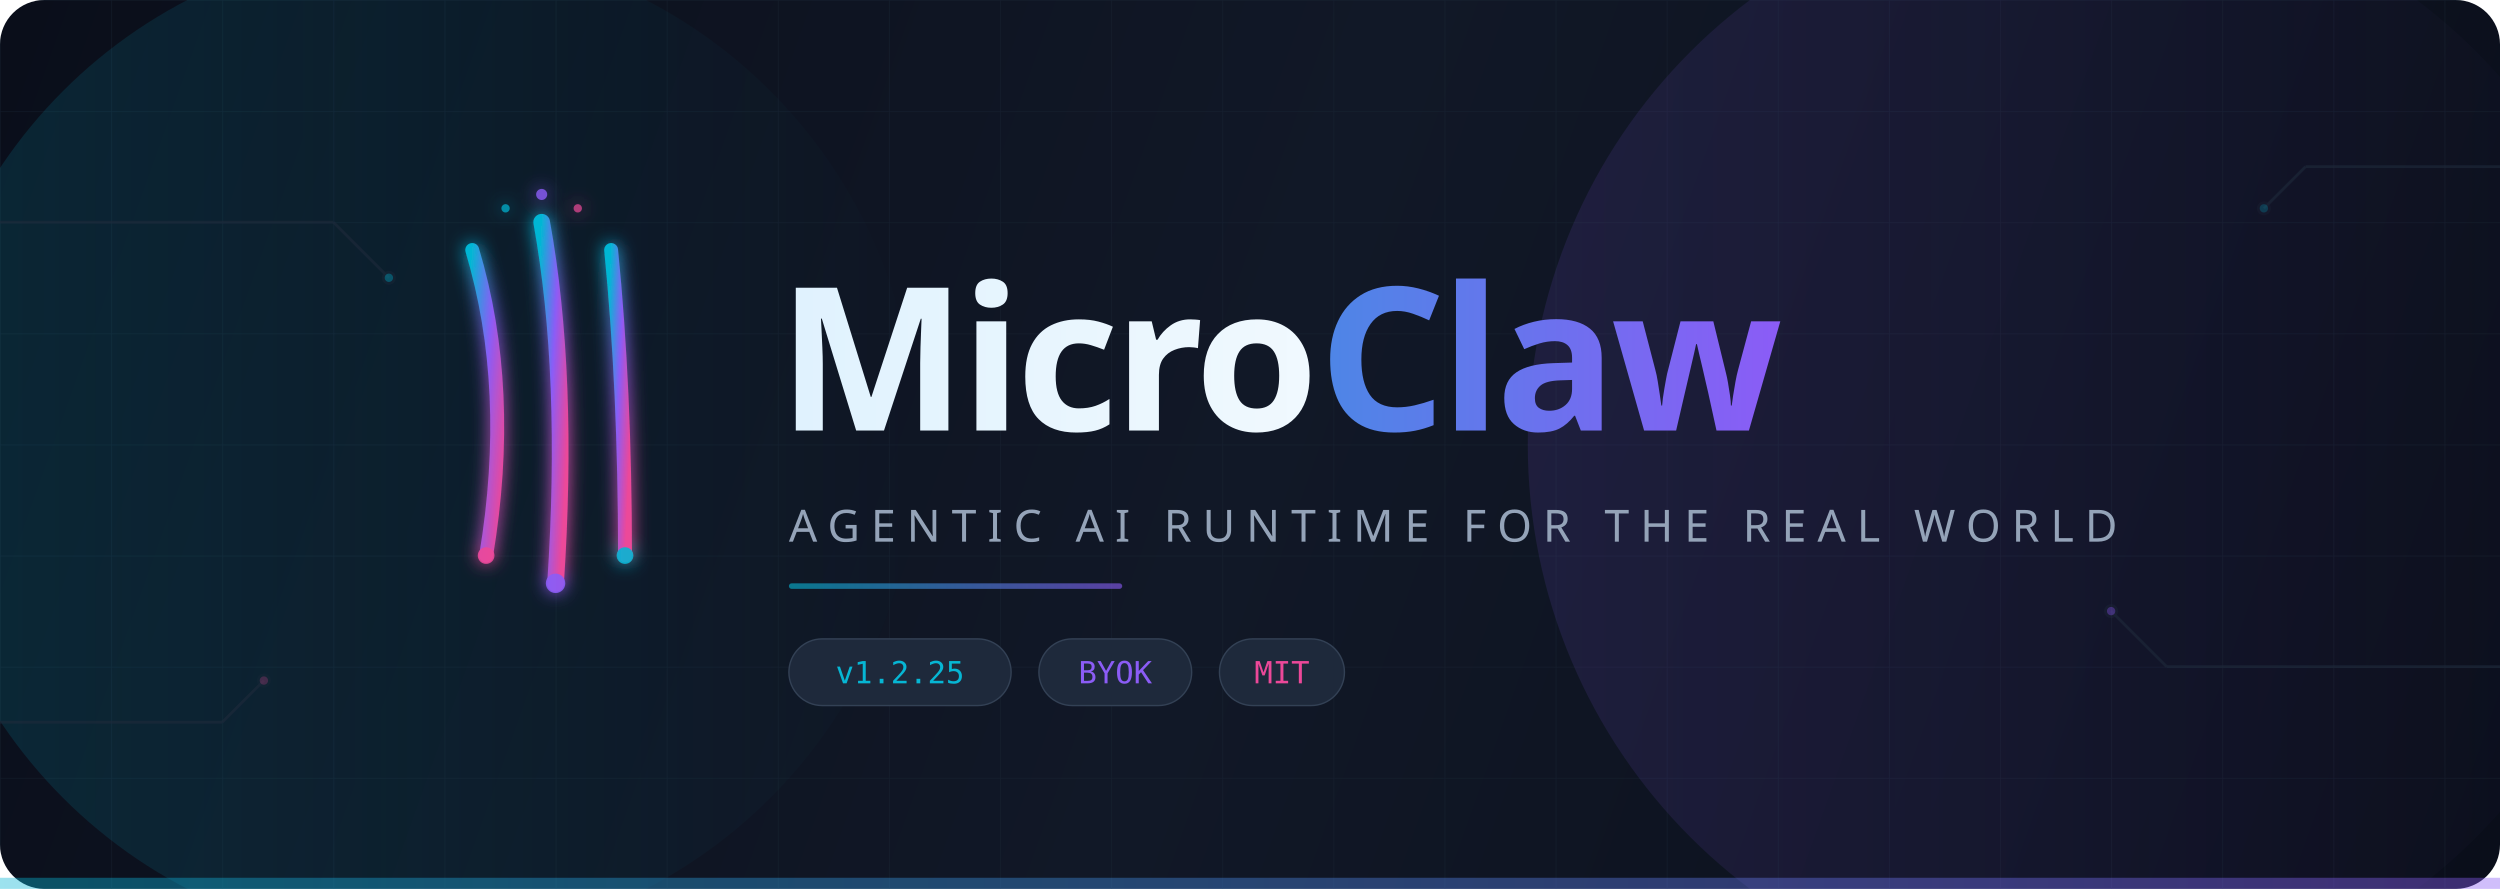
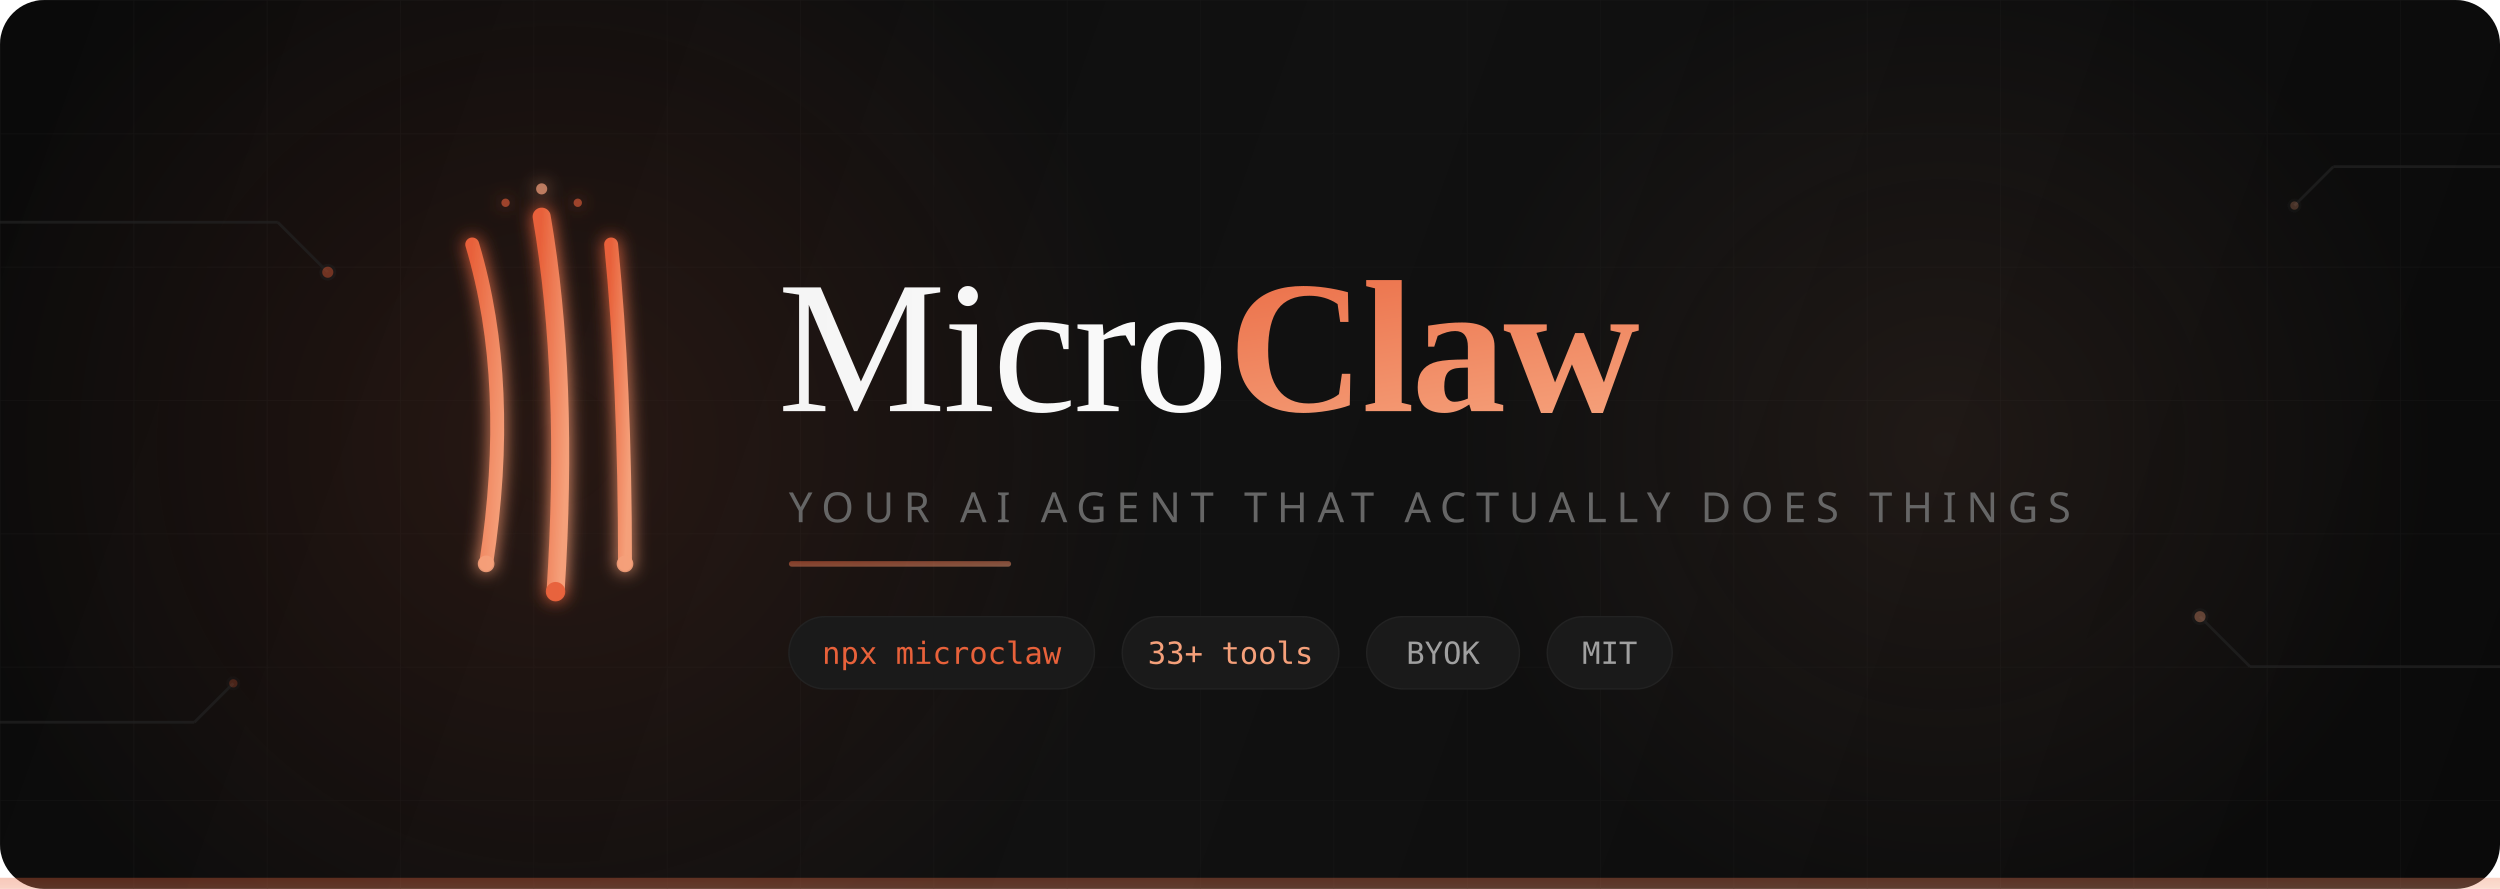
<svg xmlns="http://www.w3.org/2000/svg" viewBox="0 0 900 320" fill="none">
  <defs>
    <linearGradient id="bgGrad" x1="0" y1="0" x2="900" y2="320" gradientUnits="userSpaceOnUse">
-       <stop offset="0%" stop-color="#0a0e1a" />
-       <stop offset="50%" stop-color="#111827" />
-       <stop offset="100%" stop-color="#0a0e1a" />
+       <stop offset="0%" stop-color="#0a0a0a" />
+       <stop offset="50%" stop-color="#111111" />
+       <stop offset="100%" stop-color="#0a0a0a" />
    </linearGradient>
-     <linearGradient id="clawGrad" x1="0" y1="0" x2="1" y2="1">
-       <stop offset="0%" stop-color="#06b6d4" />
-       <stop offset="50%" stop-color="#8b5cf6" />
-       <stop offset="100%" stop-color="#ec4899" />
+     <linearGradient id="accentGrad" x1="0" y1="0" x2="1" y2="1">
+       <stop offset="0%" stop-color="#E8613A" />
+       <stop offset="100%" stop-color="#F5A07A" />
    </linearGradient>
    <linearGradient id="textGrad" x1="0" y1="0" x2="1" y2="0">
-       <stop offset="0%" stop-color="#e0f2fe" />
+       <stop offset="0%" stop-color="#f5f5f5" />
      <stop offset="100%" stop-color="#ffffff" />
    </linearGradient>
-     <linearGradient id="accentGrad" x1="0" y1="0" x2="1" y2="0">
-       <stop offset="0%" stop-color="#06b6d4" />
-       <stop offset="100%" stop-color="#8b5cf6" />
-     </linearGradient>
-     <linearGradient id="orbGlow1" cx="0.5" cy="0.5" r="0.5" fx="0.5" fy="0.5">
-       <stop offset="0%" stop-color="#06b6d4" stop-opacity="0.15" />
-       <stop offset="100%" stop-color="#06b6d4" stop-opacity="0" />
-     </linearGradient>
-     <linearGradient id="orbGlow2" cx="0.5" cy="0.5" r="0.5" fx="0.5" fy="0.5">
-       <stop offset="0%" stop-color="#8b5cf6" stop-opacity="0.12" />
-       <stop offset="100%" stop-color="#8b5cf6" stop-opacity="0" />
-     </linearGradient>
+     <radialGradient id="orbGlow1" cx="0.5" cy="0.5" r="0.5">
+       <stop offset="0%" stop-color="#E8613A" stop-opacity="0.12" />
+       <stop offset="100%" stop-color="#E8613A" stop-opacity="0" />
+     </radialGradient>
+     <radialGradient id="orbGlow2" cx="0.5" cy="0.5" r="0.5">
+       <stop offset="0%" stop-color="#F5A07A" stop-opacity="0.08" />
+       <stop offset="100%" stop-color="#F5A07A" stop-opacity="0" />
+     </radialGradient>
    <filter id="glow" x="-20%" y="-20%" width="140%" height="140%">
      <feGaussianBlur stdDeviation="3" result="blur" />
      <feMerge>
        <feMergeNode in="blur" />
        <feMergeNode in="SourceGraphic" />
      </feMerge>
    </filter>
    <filter id="softGlow" x="-50%" y="-50%" width="200%" height="200%">
-       <feGaussianBlur stdDeviation="8" />
+       <feGaussianBlur stdDeviation="12" />
    </filter>
  </defs>
  <rect width="900" height="320" rx="16" fill="url(#bgGrad)" />
-   <pattern id="grid" width="40" height="40" patternUnits="userSpaceOnUse">
-     <path d="M 40 0 L 0 0 0 40" fill="none" stroke="#1e293b" stroke-width="0.5" opacity="0.4" />
+   <pattern id="grid" width="48" height="48" patternUnits="userSpaceOnUse">
+     <path d="M 48 0 L 0 0 0 48" fill="none" stroke="#1a1a1a" stroke-width="0.5" opacity="0.5" />
  </pattern>
  <rect width="900" height="320" rx="16" fill="url(#grid)" />
-   <circle cx="150" cy="160" r="180" fill="url(#orbGlow1)" />
-   <circle cx="750" cy="160" r="200" fill="url(#orbGlow2)" />
-   <g stroke="#1e293b" stroke-width="1" opacity="0.6">
-     <line x1="0" y1="80" x2="120" y2="80" />
-     <line x1="120" y1="80" x2="140" y2="100" />
-     <circle cx="140" cy="100" r="2" fill="#06b6d4" opacity="0.6" />
-     <line x1="900" y1="240" x2="780" y2="240" />
-     <line x1="780" y1="240" x2="760" y2="220" />
-     <circle cx="760" cy="220" r="2" fill="#8b5cf6" opacity="0.6" />
-     <line x1="0" y1="260" x2="80" y2="260" />
-     <line x1="80" y1="260" x2="95" y2="245" />
-     <circle cx="95" cy="245" r="2" fill="#ec4899" opacity="0.4" />
-     <line x1="900" y1="60" x2="830" y2="60" />
-     <line x1="830" y1="60" x2="815" y2="75" />
-     <circle cx="815" cy="75" r="2" fill="#06b6d4" opacity="0.4" />
+   <circle cx="200" cy="160" r="220" fill="url(#orbGlow1)" />
+   <circle cx="700" cy="160" r="180" fill="url(#orbGlow2)" />
+   <g stroke="#222222" stroke-width="1" opacity="0.7">
+     <line x1="0" y1="80" x2="100" y2="80" />
+     <line x1="100" y1="80" x2="118" y2="98" />
+     <circle cx="118" cy="98" r="2.5" fill="#E8613A" opacity="0.6" />
+     <line x1="900" y1="240" x2="810" y2="240" />
+     <line x1="810" y1="240" x2="792" y2="222" />
+     <circle cx="792" cy="222" r="2.5" fill="#F5A07A" opacity="0.5" />
+     <line x1="0" y1="260" x2="70" y2="260" />
+     <line x1="70" y1="260" x2="84" y2="246" />
+     <circle cx="84" cy="246" r="2" fill="#E8613A" opacity="0.35" />
+     <line x1="900" y1="60" x2="840" y2="60" />
+     <line x1="840" y1="60" x2="826" y2="74" />
+     <circle cx="826" cy="74" r="2" fill="#F5A07A" opacity="0.35" />
  </g>
-   <g transform="translate(170, 90)" filter="url(#glow)">
-     <path d="M 0 0 Q 15 50 5 110" stroke="url(#clawGrad)" stroke-width="5" stroke-linecap="round" fill="none" />
-     <path d="M 25 -10 Q 35 45 30 120" stroke="url(#clawGrad)" stroke-width="6" stroke-linecap="round" fill="none" />
-     <path d="M 50 0 Q 55 50 55 110" stroke="url(#clawGrad)" stroke-width="5" stroke-linecap="round" fill="none" />
-     <circle cx="5" cy="110" r="3" fill="#ec4899" opacity="0.9" />
-     <circle cx="30" cy="120" r="3.5" fill="#8b5cf6" opacity="0.9" />
-     <circle cx="55" cy="110" r="3" fill="#06b6d4" opacity="0.9" />
-     <circle cx="12" cy="-15" r="1.5" fill="#06b6d4" opacity="0.7" />
-     <circle cx="25" cy="-20" r="2" fill="#8b5cf6" opacity="0.8" />
-     <circle cx="38" cy="-15" r="1.5" fill="#ec4899" opacity="0.7" />
+   <g transform="translate(170, 88)" filter="url(#glow)">
+     <path d="M 0 0 Q 15 50 5 115" stroke="url(#accentGrad)" stroke-width="5" stroke-linecap="round" fill="none" />
+     <path d="M 25 -10 Q 35 48 30 125" stroke="url(#accentGrad)" stroke-width="6.5" stroke-linecap="round" fill="none" />
+     <path d="M 50 0 Q 55 50 55 115" stroke="url(#accentGrad)" stroke-width="5" stroke-linecap="round" fill="none" />
+     <circle cx="5" cy="115" r="3" fill="#F5A07A" opacity="0.9" />
+     <circle cx="30" cy="125" r="3.5" fill="#E8613A" opacity="0.95" />
+     <circle cx="55" cy="115" r="3" fill="#F5A07A" opacity="0.9" />
+     <circle cx="12" cy="-15" r="1.5" fill="#E8613A" opacity="0.6" />
+     <circle cx="25" cy="-20" r="2" fill="#F5A07A" opacity="0.7" />
+     <circle cx="38" cy="-15" r="1.5" fill="#E8613A" opacity="0.6" />
  </g>
-   <text x="280" y="155" font-family="'Segoe UI', system-ui, -apple-system, sans-serif" font-weight="800" font-size="72" fill="url(#textGrad)" letter-spacing="-2">
-     Micro<tspan fill="url(#accentGrad)">Claw</tspan>
+   <text x="280" y="148" font-family="Georgia, 'Times New Roman', serif" font-weight="400" font-size="68" fill="url(#textGrad)" letter-spacing="-1">
+     Micro<tspan fill="url(#accentGrad)" font-weight="600">Claw</tspan>
  </text>
-   <text x="284" y="195" font-family="'Segoe UI', system-ui, -apple-system, sans-serif" font-weight="400" font-size="16" fill="#94a3b8" letter-spacing="4">
-     AGENTIC AI RUNTIME FOR THE REAL WORLD
+   <text x="284" y="188" font-family="'Segoe UI', system-ui, sans-serif" font-weight="400" font-size="15" fill="#666666" letter-spacing="3.5">
+     YOUR AI AGENT THAT ACTUALLY DOES THINGS
  </text>
-   <rect x="284" y="210" width="120" height="2" rx="1" fill="url(#accentGrad)" opacity="0.6" />
-   <g transform="translate(284, 230)">
-     <rect width="80" height="24" rx="12" fill="#1e293b" stroke="#334155" stroke-width="0.5" />
-     <text x="40" y="16" text-anchor="middle" font-family="'SF Mono', 'Cascadia Code', monospace" font-size="11" fill="#06b6d4">v1.2.25</text>
+   <rect x="284" y="202" width="80" height="2" rx="1" fill="url(#accentGrad)" opacity="0.5" />
+   <g transform="translate(284, 222)">
+     <rect width="110" height="26" rx="13" fill="#1a1a1a" stroke="#222222" stroke-width="0.5" />
+     <text x="55" y="17" text-anchor="middle" font-family="'SF Mono', 'Cascadia Code', monospace" font-size="11" fill="#E8613A">npx microclaw</text>
  </g>
-   <g transform="translate(374, 230)">
-     <rect width="55" height="24" rx="12" fill="#1e293b" stroke="#334155" stroke-width="0.5" />
-     <text x="27.5" y="16" text-anchor="middle" font-family="'SF Mono', 'Cascadia Code', monospace" font-size="11" fill="#8b5cf6">BYOK</text>
+   <g transform="translate(404, 222)">
+     <rect width="78" height="26" rx="13" fill="#1a1a1a" stroke="#222222" stroke-width="0.5" />
+     <text x="39" y="17" text-anchor="middle" font-family="'SF Mono', 'Cascadia Code', monospace" font-size="11" fill="#F5A07A">33+ tools</text>
  </g>
-   <g transform="translate(439, 230)">
-     <rect width="45" height="24" rx="12" fill="#1e293b" stroke="#334155" stroke-width="0.5" />
-     <text x="22.5" y="16" text-anchor="middle" font-family="'SF Mono', 'Cascadia Code', monospace" font-size="11" fill="#ec4899">MIT</text>
+   <g transform="translate(492, 222)">
+     <rect width="55" height="26" rx="13" fill="#1a1a1a" stroke="#222222" stroke-width="0.5" />
+     <text x="27.5" y="17" text-anchor="middle" font-family="'SF Mono', 'Cascadia Code', monospace" font-size="11" fill="#a0a0a0">BYOK</text>
  </g>
-   <rect x="0" y="316" width="900" height="4" rx="0" fill="url(#accentGrad)" opacity="0.4" />
+   <g transform="translate(557, 222)">
+     <rect width="45" height="26" rx="13" fill="#1a1a1a" stroke="#222222" stroke-width="0.5" />
+     <text x="22.5" y="17" text-anchor="middle" font-family="'SF Mono', 'Cascadia Code', monospace" font-size="11" fill="#a0a0a0">MIT</text>
+   </g>
+   <rect x="0" y="316" width="900" height="4" rx="0" fill="url(#accentGrad)" opacity="0.35" />
</svg>
